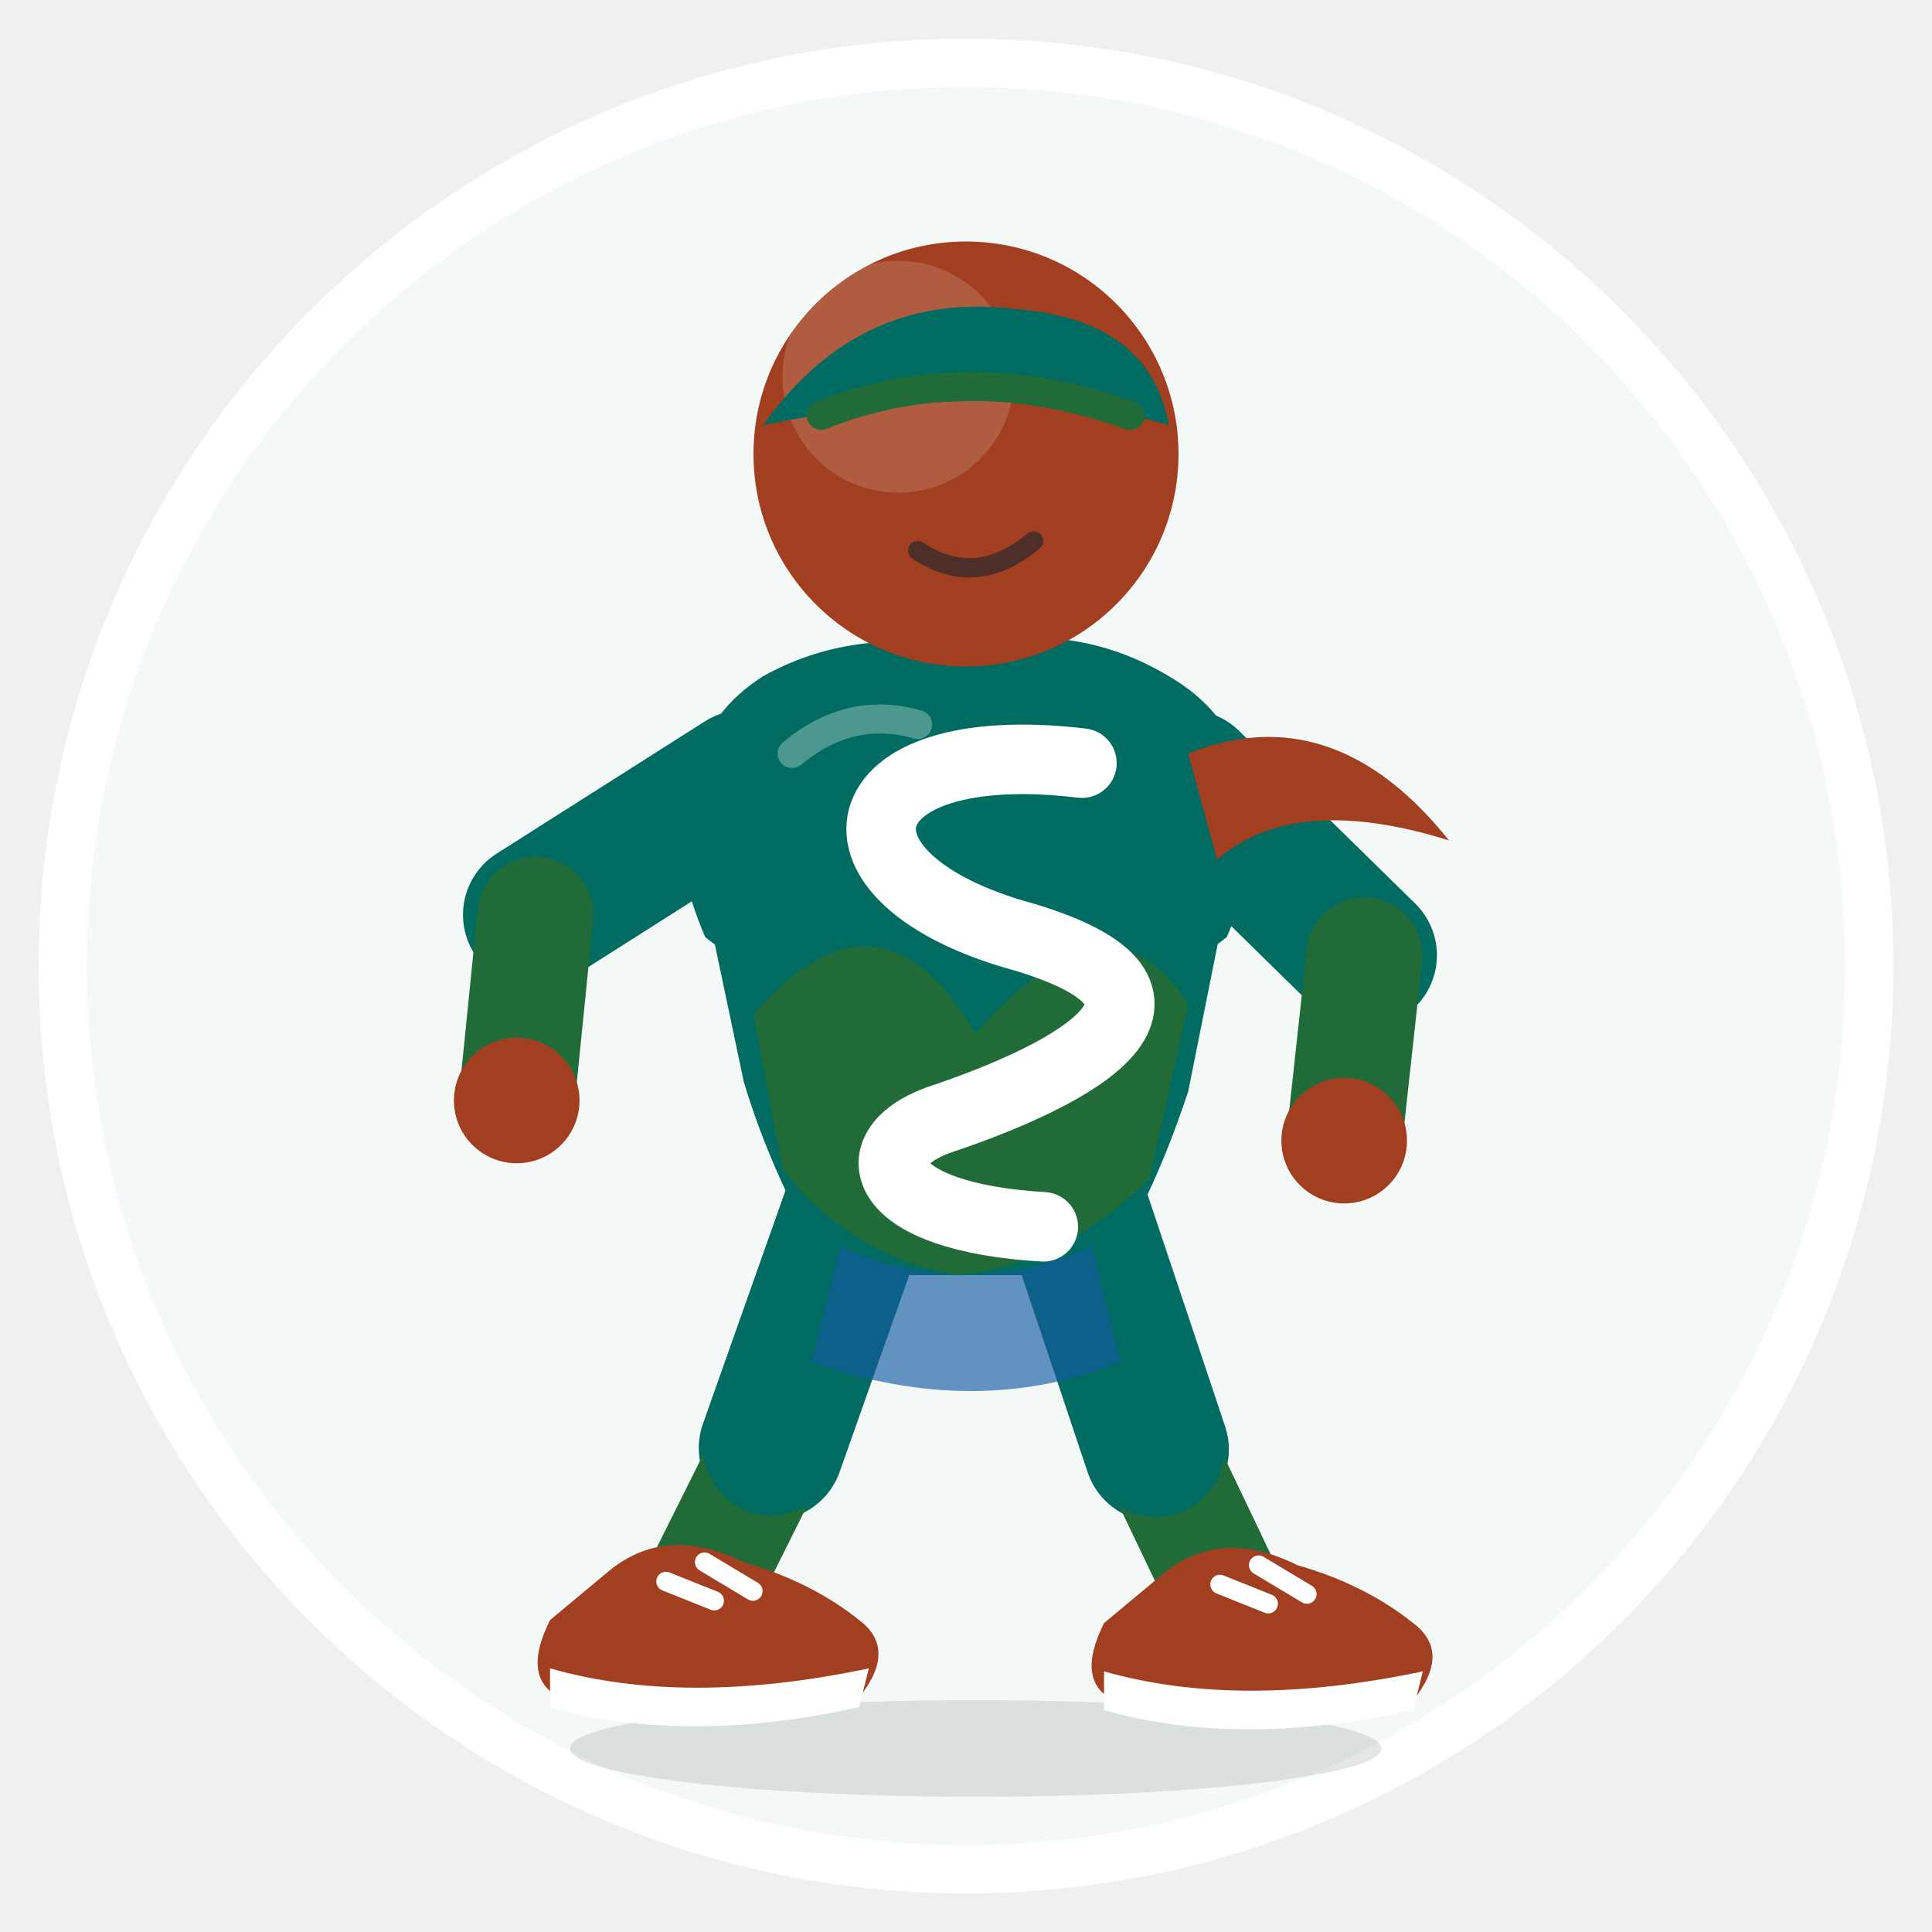
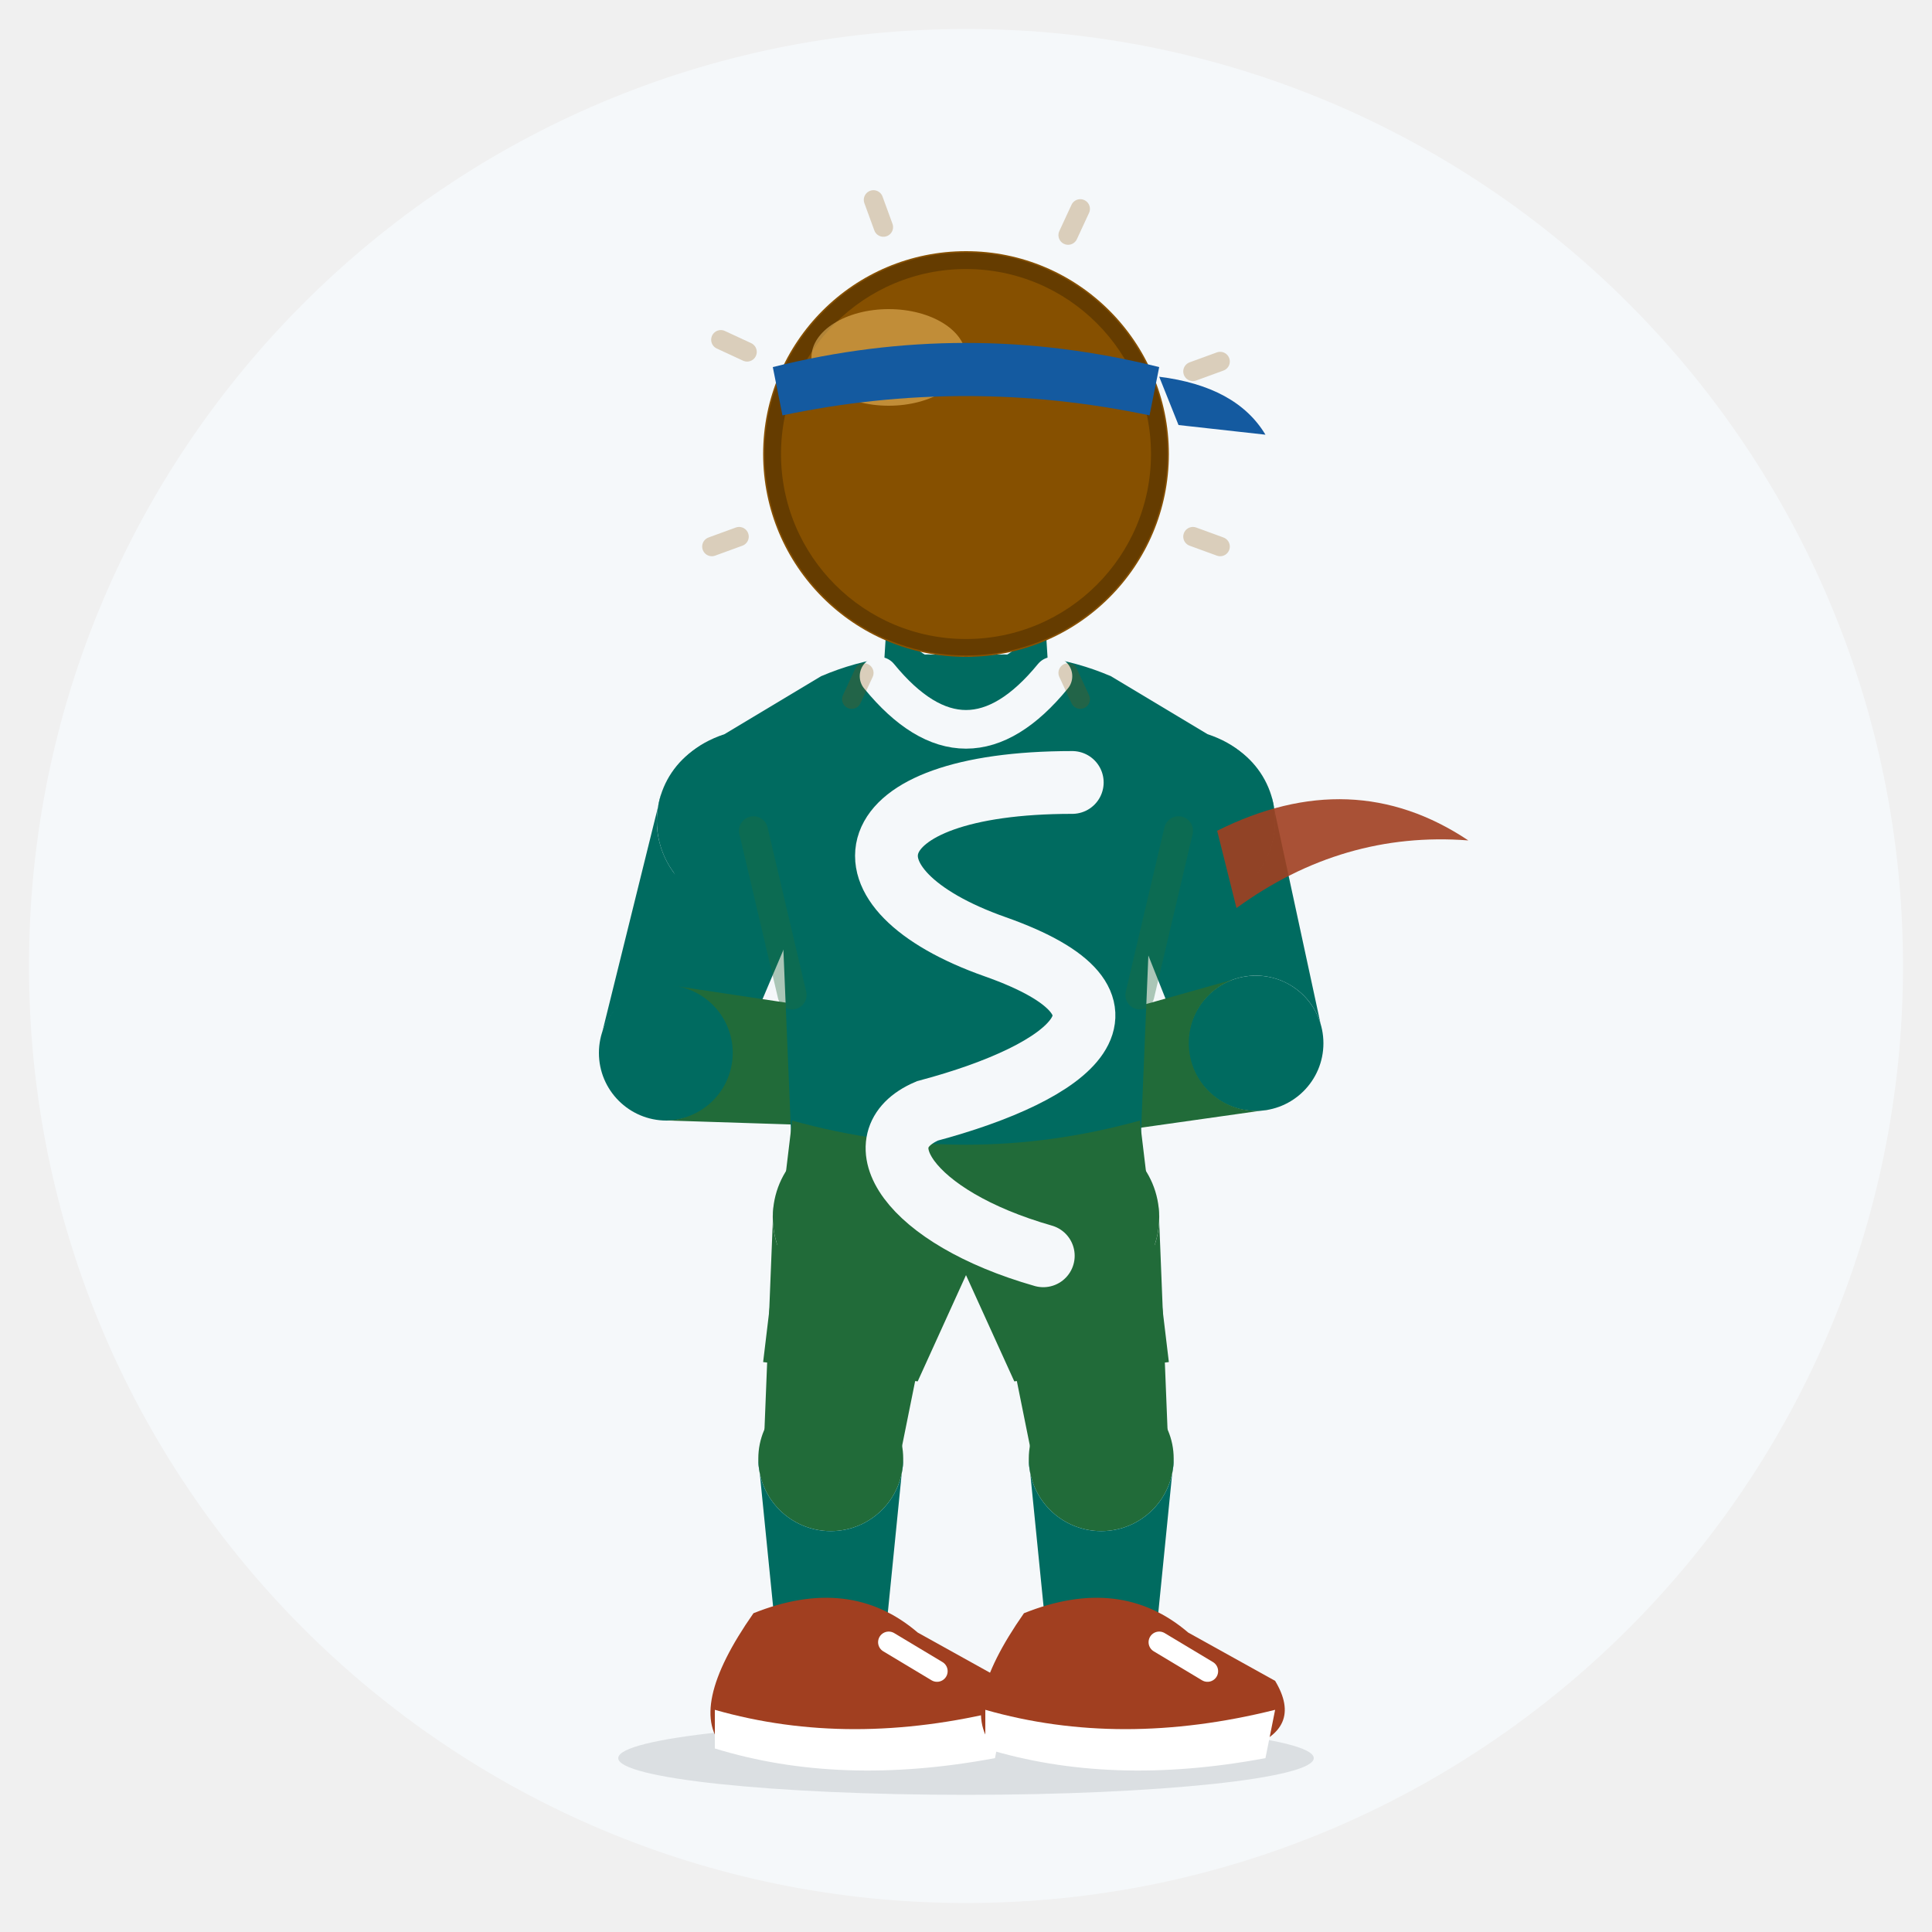
- <svg xmlns="http://www.w3.org/2000/svg" viewBox="0 0 200 200" width="96" height="96" class="trail-athlete-v3" data-pose="focus">
-   <circle cx="100" cy="100" r="96" fill="#FFFFFF" />
-   <circle cx="100" cy="100" r="91" fill="#006B60" opacity=".045" />
-   <g class="m-shadow">
-     <ellipse cx="101" cy="181" rx="42" ry="5" fill="#17232D" opacity=".12" />
-   </g>
-   <g class="m-leg-a">
-     <path d="M89.00 124.00 Q84.42 136.94 79.84 149.89" fill="none" stroke="#006B60" stroke-width="15" stroke-linecap="round" />
-     <path d="M79.84 149.89 Q75.39 158.80 70.94 167.71" fill="none" stroke="#216B39" stroke-width="12" stroke-linecap="round" />
-     <circle cx="79.84" cy="149.89" r="7" fill="#006B60" />
-     <g transform="translate(70.94 167.71)">
-       <path d="M-8 -5 Q-2 -10 6 -6 Q13 -4 18 0 Q22 3 18 8 L-13 8 Q-17 6 -14 0Z" fill="#A13F20" />
-       <path d="M-14 5 Q0 9 19 5 L18 9 Q0 13 -14 9Z" fill="#FFFFFF" />
-       <path d="M-2 -4 L3 -2 M2 -6 L7 -3" stroke="#FFFFFF" stroke-width="2" stroke-linecap="round" />
+ <svg xmlns="http://www.w3.org/2000/svg" viewBox="0 0 200 200" width="96" height="96" class="trail-companion" data-pose="focus" data-theme="light">
+   <g class="m-character">
+     <circle cx="100" cy="100" r="97" fill="#F5F8FA" />
+     <g class="m-shadow">
+       <ellipse cx="100" cy="182" rx="36" ry="3.8" fill="#17232D" opacity=".12" />
+     </g>
+     <g class="m-leg-a">
+       <circle cx="89" cy="126" r="9" fill="#216B39" />
+       <path d="M80.06,124.93 L79.05,150.17 A7,7 0 0 1 92.95,151.83 L97.94,127.07 A9,9 0 0 1 80.06,124.93Z" fill="#216B39" />
+       <circle cx="86" cy="151" r="7.5" fill="#216B39" />
+       <path d="M78.50,151.00 L80.60,172.00 A5.4,5.4 0 0 1 91.40,172.00 L93.50,151.00 A7.5,7.5 0 0 1 78.50,151.00Z" fill="#006B60" />
+       <circle cx="86" cy="172" r="5.5" fill="#006B60" />
+       <path d="M78 167 Q88 163 95 169 L104 174 Q107 179 101 181 L75 181 Q71 177 78 167Z" fill="#A13F20" />
+       <path d="M74 177 Q88 181 104 177 L103 182 Q87 185 74 181Z" fill="#FFFFFF" />
+       <path d="M92 170 L97 173" stroke="#FFFFFF" stroke-width="2.2" stroke-linecap="round" />
+     </g>
+     <g class="m-leg-b">
+       <circle cx="111" cy="126" r="9" fill="#216B39" />
+       <path d="M102.06,127.07 L107.05,151.83 A7,7 0 0 1 120.95,150.17 L119.94,124.93 A9,9 0 0 1 102.06,127.07Z" fill="#216B39" />
+       <circle cx="114" cy="151" r="7.5" fill="#216B39" />
+       <path d="M106.50,151.00 L108.60,172.00 A5.4,5.4 0 0 1 119.40,172.00 L121.50,151.00 A7.5,7.5 0 0 1 106.50,151.00Z" fill="#006B60" />
+       <circle cx="114" cy="172" r="5.5" fill="#006B60" />
+       <path d="M106 167 Q116 163 123 169 L132 174 Q135 179 129 181 L103 181 Q99 177 106 167Z" fill="#A13F20" />
+       <path d="M102 177 Q116 181 132 177 L131 182 Q115 185 102 181Z" fill="#FFFFFF" />
+       <path d="M120 170 L125 173" stroke="#FFFFFF" stroke-width="2.2" stroke-linecap="round" />
+     </g>
+     <g class="m-arm-a">
+       <circle cx="77" cy="85" r="9" fill="#006B60" />
+       <path d="M68.46,82.15 L62.36,106.79 A7,7 0 0 1 75.64,111.21 L85.54,87.85 A9,9 0 0 1 68.46,82.15Z" fill="#006B60" />
+       <circle cx="69" cy="109" r="7" fill="#006B60" />
+       <path d="M68.37,115.97 L90.48,116.68 A5.7,5.7 0 0 1 91.52,105.32 L69.63,102.03 A7,7 0 0 1 68.37,115.97Z" fill="#216B39" />
+       <circle cx="91" cy="111" r="6.5" fill="#216B39" />
+     </g>
+     <g class="m-arm-b">
+       <circle cx="123" cy="85" r="9" fill="#006B60" />
+       <path d="M114.39,87.62 L123.30,110.04 A7,7 0 0 1 136.70,105.96 L131.61,82.38 A9,9 0 0 1 114.39,87.62Z" fill="#006B60" />
+       <circle cx="130" cy="108" r="7" fill="#006B60" />
+       <path d="M128.56,101.15 L109.83,106.42 A5.7,5.7 0 0 1 112.17,117.58 L131.44,114.85 A7,7 0 0 1 128.56,101.15Z" fill="#216B39" />
+       <circle cx="111" cy="112" r="6.5" fill="#216B39" />
+     </g>
+     <g class="m-neck">
+       <path d="M92.00,61.00 L91.00,77.00 A9,9 0 0 1 109.00,77.00 L108.00,61.00 A8,8 0 0 1 92.00,61.00Z" fill="#006B60" />
+     </g>
+     <g class="m-torso">
+       <path d="M85 70 Q92 67 100 68 Q108 67 115 70 L125 76 Q134 79 130 91 L125 99 L119 96 L118 120 Q100 125 82 120 L81 96 L75 99 L70 91 Q66 79 75 76Z" fill="#006B60" />
+       <path d="M91 70 Q100 81 109 70" fill="none" stroke="#F5F8FA" stroke-width="4" stroke-linecap="round" />
+       <path d="M78 86 L82 103 M122 86 L118 103" stroke="#216B39" stroke-width="3" opacity=".35" stroke-linecap="round" />
+       <path d="M82 116 Q100 121 118 116 L121 141 L105 143 L100 132 L95 143 L79 141Z" fill="#216B39" />
+       <path d="M111 81 C88 81 86 92 103 98 C120 104 111 111 96 115 C89 118 94 126 108 130" fill="none" stroke="#F5F8FA" stroke-width="6.5" stroke-linecap="round" />
+     </g>
+     <g class="m-head">
+       <circle cx="100" cy="47" r="21" fill="#865000" />
+       <circle cx="100" cy="47" r="20" fill="#865000" stroke="#653C00" stroke-width="1.7" />
+       <ellipse cx="92" cy="37" rx="8" ry="5" fill="#F7C56C" opacity=".52" />
+       <path d="M123.49 55.55 L126.31 56.58" stroke="#865000" stroke-width="2" opacity=".25" stroke-linecap="round" />
+       <path d="M110.57 69.66 L111.83 72.38" stroke="#865000" stroke-width="2" opacity=".25" stroke-linecap="round" />
+       <path d="M89.43 69.66 L88.17 72.38" stroke="#865000" stroke-width="2" opacity=".25" stroke-linecap="round" />
+       <path d="M76.51 55.55 L73.69 56.58" stroke="#865000" stroke-width="2" opacity=".25" stroke-linecap="round" />
+       <path d="M77.34 36.43 L74.62 35.17" stroke="#865000" stroke-width="2" opacity=".25" stroke-linecap="round" />
+       <path d="M91.45 23.51 L90.42 20.69" stroke="#865000" stroke-width="2" opacity=".25" stroke-linecap="round" />
+       <path d="M110.57 24.34 L111.83 21.62" stroke="#865000" stroke-width="2" opacity=".25" stroke-linecap="round" />
+       <path d="M123.49 38.45 L126.31 37.42" stroke="#865000" stroke-width="2" opacity=".25" stroke-linecap="round" />
+       <path d="M80 38 Q100 33 120 38 L119 43 Q100 39 81 43Z" fill="#145AA0" />
+       <path d="M120 39 Q128 40 131 45 L122 44Z" fill="#145AA0" />
+     </g>
+     <g class="m-ribbon">
+       <path d="M126 86 Q140 79 152 87 Q139 86 128 94Z" fill="#A13F20" opacity=".9" />
    </g>
  </g>
-   <g class="m-leg-b">
-     <path d="M111.00 124.00 Q115.35 137.02 119.71 150.04" fill="none" stroke="#006B60" stroke-width="15" stroke-linecap="round" />
-     <path d="M119.71 150.04 Q124.00 159.03 128.29 168.02" fill="none" stroke="#216B39" stroke-width="12" stroke-linecap="round" />
-     <circle cx="119.71" cy="150.04" r="7" fill="#006B60" />
-     <g transform="translate(128.29 168.02)">
-       <path d="M-8 -5 Q-2 -10 6 -6 Q13 -4 18 0 Q22 3 18 8 L-13 8 Q-17 6 -14 0Z" fill="#A13F20" />
-       <path d="M-14 5 Q0 9 19 5 L18 9 Q0 13 -14 9Z" fill="#FFFFFF" />
-       <path d="M-2 -4 L3 -2 M2 -6 L7 -3" stroke="#FFFFFF" stroke-width="2" stroke-linecap="round" />
-     </g>
-   </g>
-   <g class="m-arm-a">
-     <path d="M77.00 81.00 Q66.21 87.85 55.43 94.70" fill="none" stroke="#006B60" stroke-width="15" stroke-linecap="round" />
-     <path d="M55.43 94.70 Q54.46 104.31 53.49 113.92" fill="none" stroke="#216B39" stroke-width="12" stroke-linecap="round" />
-     <circle cx="53.49" cy="113.92" r="6.5" fill="#A13F20" />
-   </g>
-   <g class="m-arm-b">
-     <path d="M123.00 81.00 Q132.13 89.94 141.25 98.89" fill="none" stroke="#006B60" stroke-width="15" stroke-linecap="round" />
-     <path d="M141.25 98.89 Q140.20 108.48 139.15 118.08" fill="none" stroke="#216B39" stroke-width="12" stroke-linecap="round" />
-     <circle cx="139.15" cy="118.08" r="6.5" fill="#A13F20" />
-   </g>
-   <g class="m-torso">
-     <path d="M79 70 Q88 65 99 67 Q111 64 121 70 Q133 77 127 93 L123 113 Q119 125 114 132 L86 132 Q80 122 77 112 L73 93 Q68 77 79 70Z" fill="#006B60" />
-     <path d="M75 76 Q67 83 73 97 Q79 102 84 96 L84 76Z M125 76 Q133 83 127 97 Q121 102 116 96 L116 76Z" fill="#006B60" />
-     <path d="M78 105 Q91 90 101 107 Q115 91 123 104 L119 122 Q110 131 99 132 Q88 130 81 121Z" fill="#216B39" />
-     <path d="M112 79 C87 76 84 91 106 97 C126 103 112 111 97 116 C89 119 91 126 108 127" fill="none" stroke="#FFFFFF" stroke-width="7.2" stroke-linecap="round" />
-     <path d="M87 129 Q100 135 113 129 L116 141 Q101 147 84 141Z" fill="#145AA0" opacity=".65" />
-     <path d="M82 78 Q88 73 95 75" fill="none" stroke="#FFFFFF" stroke-width="3" opacity=".3" stroke-linecap="round" />
-   </g>
-   <path d="M93 70 L93 63 Q100 59 107 63 L107 70Z" fill="#006B60" />
-   <g class="m-head">
-     <circle cx="100" cy="47" r="22" fill="#A13F20" />
-     <circle cx="93" cy="39" r="12" fill="#FFFFFF" opacity=".15" />
-     <path d="M79 44 Q89 30 105 32 Q119 33 121 44 Q104 39 79 44Z" fill="#006B60" />
-     <path d="M85 43 Q100 37 117 43" fill="none" stroke="#216B39" stroke-width="3" stroke-linecap="round" />
-     <path d="M95 57 Q101 61 107 56" fill="none" stroke="#17232D" stroke-width="2" opacity=".6" stroke-linecap="round" />
-   </g>
-   <g class="m-ribbon">
-     <path d="M123 78 Q138 72 150 87 Q134 82 126 89Z" fill="#A13F20" />
-   </g>
</svg>
